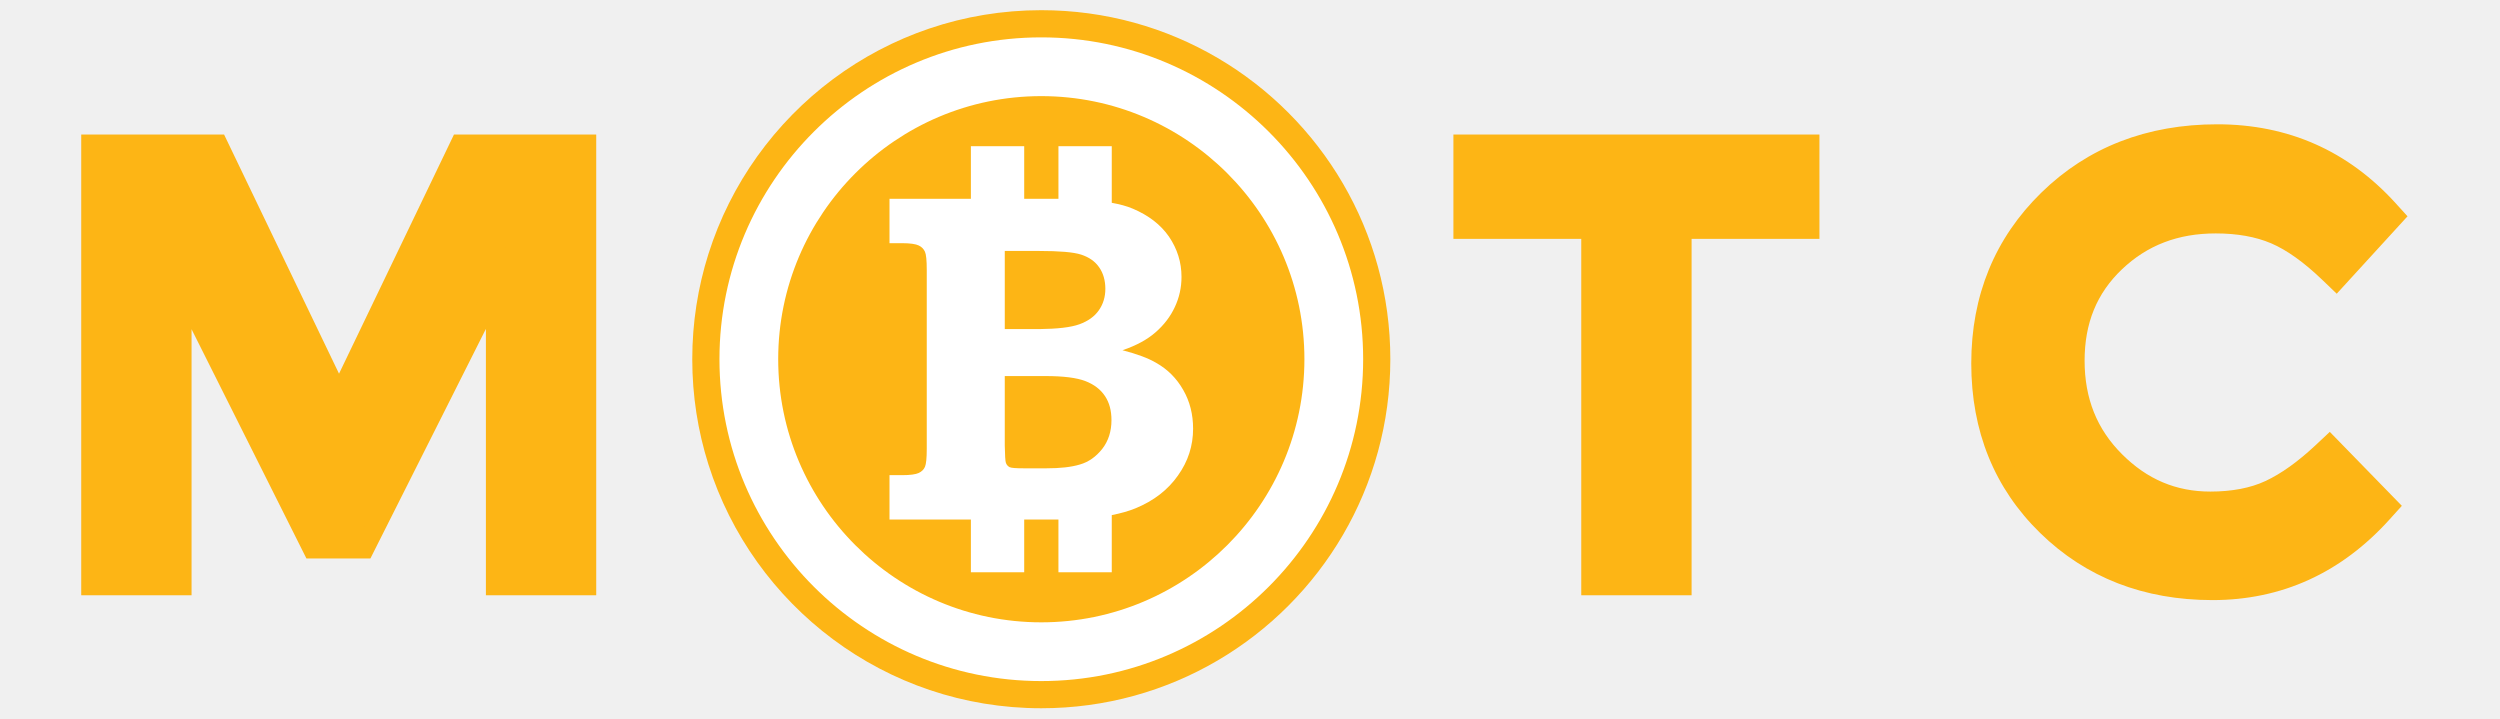
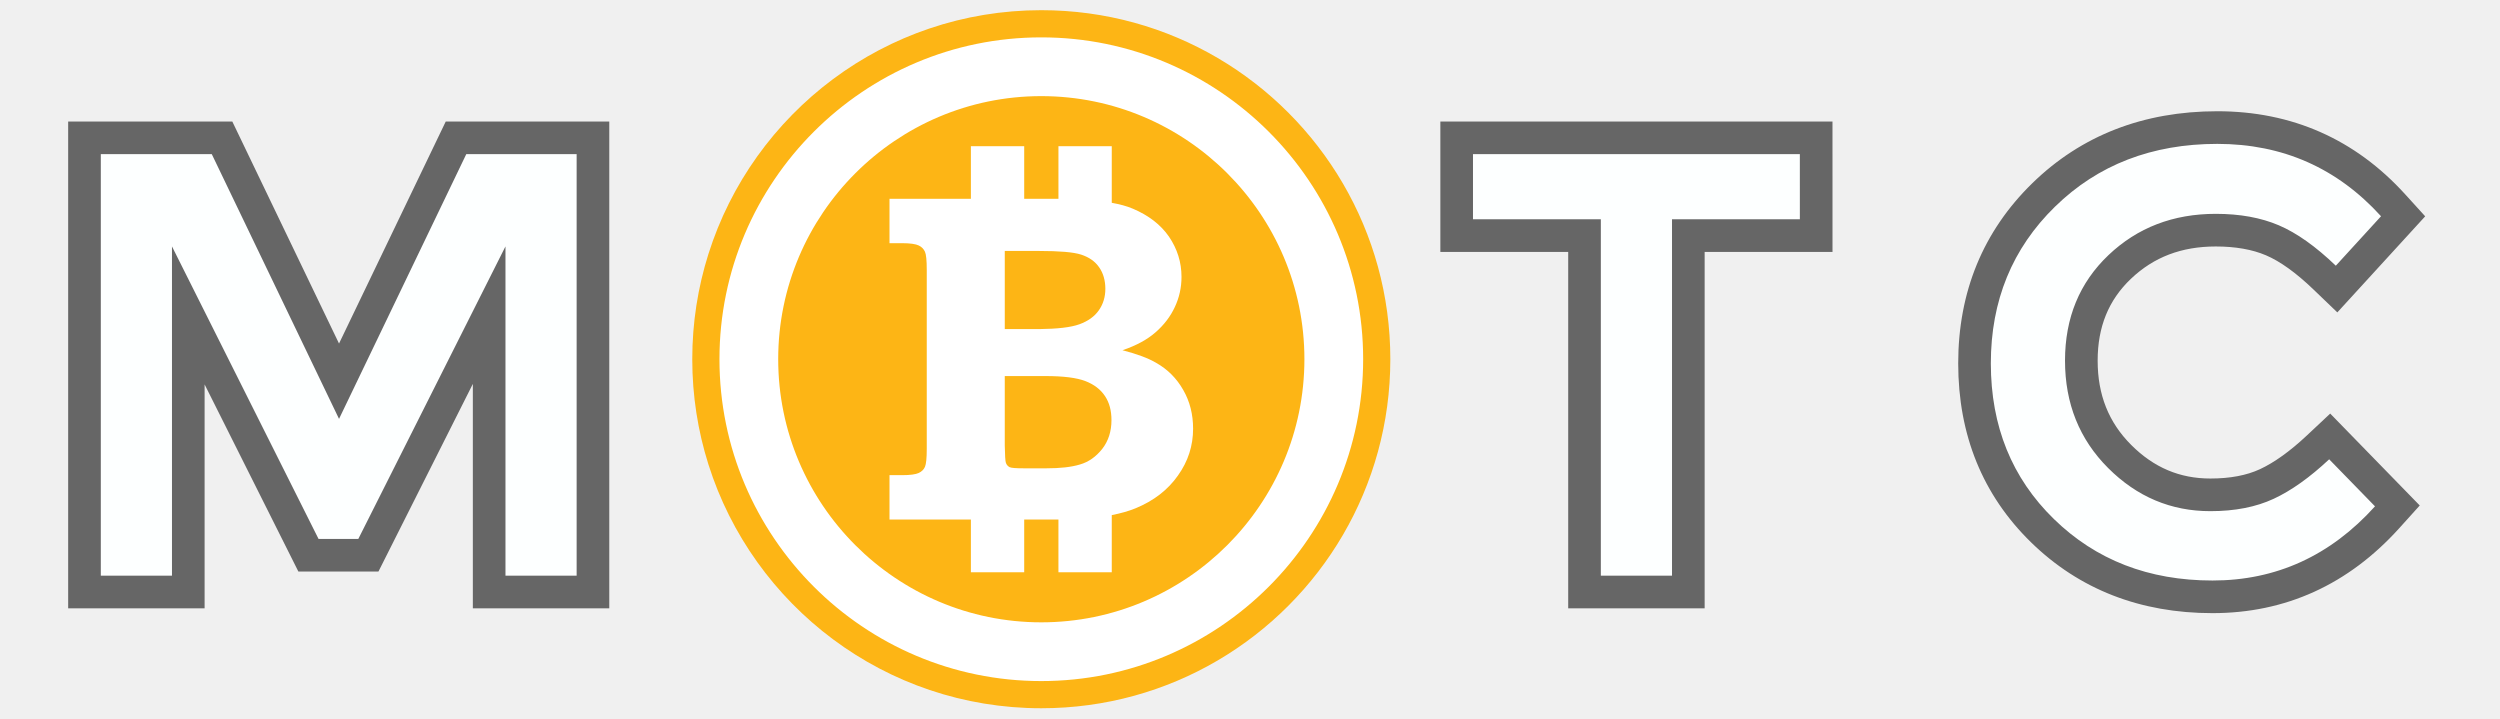
<svg xmlns="http://www.w3.org/2000/svg" version="1.1" id="Layer_1" x="0px" y="0px" width="766px" height="220.129px" viewBox="0 0 766 220.129" enable-background="new 0 0 766 220.129" xml:space="preserve">
  <g>
-     <polygon fill="#FDB515" points="151.877,179.393 151.877,88.139 111.64,168.12 95.743,168.12 55.692,88.185 55.692,179.393    27.889,179.393 27.889,44.229 66.776,44.229 103.878,121.423 140.98,44.229 179.681,44.229 179.681,179.393  " />
+     <polygon fill="#FDFFFF" points="149.877,181.393 149.877,96.564 112.873,170.12 94.508,170.12 57.692,96.641 57.692,181.393    25.889,181.393 25.889,42.229 68.034,42.229 103.878,116.806 139.723,42.229 181.681,42.229 181.681,181.393  " />
    <g>
-       <path fill="#FDB515" d="M176.681,47.229v129.164h-21.804V75.5l-45.086,89.62H97.595L52.692,75.5v100.893H30.889V47.229h34    l38.989,81.119l38.989-81.119H176.681 M182.681,41.229h-6h-33.814h-3.773l-1.634,3.401l-33.582,69.867L70.297,44.63l-1.634-3.401    h-3.773h-34h-6v6v129.164v6h6h21.803h6v-6v-75.523l33.539,66.938l1.66,3.312h3.705h12.196h3.698l1.662-3.304l33.726-67.039v75.615    v6h6h21.804h6v-6V47.229V41.229L182.681,41.229z" />
+       <path fill="#666666" d="M176.681,47.229v129.164h-21.804V75.5l-45.086,89.62H97.595L52.692,75.5v100.893H30.889V47.229h34    l38.989,81.119l38.989-81.119H176.681 M186.681,37.229h-10h-33.814h-6.289l-2.725,5.668l-29.976,62.367L73.902,42.897    l-2.725-5.668h-6.289h-34h-10v10v129.164v10h10h21.803h10v-10v-58.61L88.655,169.6l2.766,5.521h6.175h12.196h6.164l2.77-5.506    l26.153-51.985v58.764v10h10h21.804h10v-10V47.229V37.229L186.681,37.229z" />
    </g>
  </g>
  <g>
-     <polygon fill="#FDB515" points="487.497,179.393 487.497,70.186 448.323,70.186 448.323,44.229 554.474,44.229 554.477,70.186    515.303,70.186 515.303,179.393  " />
-     <path fill="#FDB515" d="M551.474,47.229l0.003,19.957h-39.174v109.207h-21.806V67.186h-39.174V47.229H551.474 M557.473,41.229   h-5.999h-100.15h-6v6v19.957v6h6h33.174v103.207v6h6h21.806h6v-6V73.186h33.174h6.001l-0.001-6.001l-0.003-19.957L557.473,41.229   L557.473,41.229z" />
+     <polygon fill="#FDFFFF" points="485.497,181.393 485.497,72.186 446.323,72.186 446.323,42.229 556.473,42.229 556.478,72.186    517.303,72.186 517.303,181.393  " />
+     <path fill="#666666" d="M551.474,47.229l0.003,19.957h-39.174v109.207h-21.806V67.186h-39.174V47.229H551.474 M561.473,37.229   h-9.999h-100.15h-10v10v19.957v10h10h29.174v99.207v10h10h21.806h10v-10V77.186h29.174h10.002l-0.002-10.001l-0.003-19.957   L561.473,37.229L561.473,37.229z" />
  </g>
  <g>
-     <path fill="#FDB515" d="M677.903,180.869c-20.248,0-37.305-6.629-50.695-19.703c-13.413-13.091-20.214-29.854-20.214-49.82   c0-19.964,6.926-36.851,20.585-50.189c13.638-13.318,31.065-20.07,51.801-20.07c20.804,0,38.43,7.791,52.389,23.157l1.839,2.024   l-17.775,19.437l-2.217-2.128c-5.871-5.634-11.444-9.599-16.563-11.786c-5.086-2.169-11.187-3.27-18.134-3.27   c-12.37,0-22.453,3.87-30.825,11.832c-8.325,7.921-12.372,17.787-12.372,30.163c0.006,12.414,4.041,22.479,12.338,30.771   c8.298,8.301,17.849,12.335,29.199,12.335c7.037,0,13.139-1.181,18.135-3.509c5.101-2.372,10.555-6.266,16.214-11.573l2.147-2.014   l18.061,18.538l-1.885,2.088C715.725,172.889,698.221,180.869,677.903,180.869z" />
-     <path fill="#FDB515" d="M679.38,44.086c20.019,0,36.739,7.392,50.168,22.174l-13.855,15.151   c-6.162-5.913-11.981-10.039-17.463-12.38c-5.482-2.339-11.919-3.511-19.312-3.511c-13.059,0-24.021,4.221-32.893,12.658   c-8.869,8.438-13.305,19.217-13.305,32.336c0.006,13.123,4.408,24.089,13.217,32.893c8.809,8.811,19.246,13.213,31.32,13.213   c7.514,0,13.979-1.263,19.401-3.789c5.42-2.521,11.088-6.56,17-12.104l14.043,14.414c-13.674,15.15-30.274,22.729-49.799,22.729   c-19.525,0-35.729-6.283-48.6-18.85c-12.873-12.564-19.31-28.457-19.31-47.674s6.56-35.229,19.681-48.043   C642.794,50.491,659.362,44.086,679.38,44.086 M679.38,38.086c-21.546,0-39.68,7.04-53.897,20.924   c-14.259,13.924-21.488,31.533-21.488,52.335c0,20.806,7.105,38.29,21.119,51.968c13.97,13.64,31.731,20.556,52.79,20.556   c21.202,0,39.455-8.313,54.253-24.708l3.77-4.178L732,150.954l-14.043-14.414l-4.108-4.217l-4.294,4.027   c-5.427,5.089-10.616,8.804-15.426,11.04c-4.601,2.144-10.275,3.229-16.871,3.229c-10.514,0-19.371-3.747-27.077-11.455   c-7.707-7.702-11.455-17.074-11.46-28.653c0-11.507,3.742-20.663,11.44-27.987c7.787-7.404,17.193-11.004,28.757-11.004   c6.54,0,12.245,1.02,16.957,3.03c4.784,2.043,10.055,5.808,15.663,11.19l4.435,4.255l4.147-4.536l13.855-15.151l3.69-4.036   l-3.677-4.048C719.438,46.208,701.064,38.086,679.38,38.086L679.38,38.086z" />
+     <path fill="#FDFFFF" d="M677.903,182.869c-20.788,0-38.314-6.82-52.093-20.272c-13.812-13.481-20.816-30.725-20.816-51.251   c0-20.523,7.129-37.891,21.188-51.62c14.024-13.695,31.923-20.64,53.198-20.64c21.391,0,39.515,8.011,53.869,23.812l3.064,3.374   l-20.388,22.294l-3.695-3.546c-5.696-5.466-11.067-9.298-15.965-11.39c-4.835-2.063-10.672-3.109-17.348-3.109   c-11.832,0-21.464,3.69-29.447,11.281c-7.906,7.522-11.75,16.915-11.75,28.713c0.005,11.855,3.85,21.458,11.751,29.357   c7.905,7.906,16.993,11.749,27.786,11.749c6.743,0,12.56-1.117,17.29-3.321c4.909-2.283,10.187-6.057,15.69-11.219l3.579-3.356   l20.738,21.286l-3.142,3.48C716.814,174.667,698.811,182.869,677.903,182.869z" />
+     <path fill="#666666" d="M679.38,44.086c20.019,0,36.739,7.392,50.168,22.174l-13.855,15.151   c-6.162-5.913-11.981-10.039-17.463-12.38c-5.482-2.339-11.919-3.511-19.312-3.511c-13.059,0-24.021,4.221-32.893,12.658   c-8.869,8.438-13.305,19.217-13.305,32.336c0.006,13.123,4.408,24.089,13.217,32.893c8.809,8.811,19.246,13.213,31.32,13.213   c7.514,0,13.979-1.263,19.401-3.789c5.42-2.521,11.088-6.56,17-12.104l14.043,14.414c-13.674,15.15-30.274,22.729-49.799,22.729   c-19.525,0-35.729-6.283-48.6-18.85c-12.873-12.564-19.31-28.457-19.31-47.674s6.56-35.229,19.681-48.043   C642.794,50.491,659.362,44.086,679.38,44.086 M679.38,34.086c-22.627,0-41.701,7.423-56.691,22.062   c-15.059,14.706-22.694,33.276-22.694,55.197c0,21.924,7.511,40.372,22.325,54.83c14.743,14.395,33.444,21.693,55.584,21.693   c22.382,0,41.635-8.757,57.223-26.028l6.283-6.962l-6.544-6.717l-14.043-14.414l-6.848-7.027l-7.156,6.712   c-5.116,4.798-9.953,8.274-14.376,10.331c-4.07,1.896-9.177,2.856-15.185,2.856c-9.398,0-17.33-3.363-24.248-10.283   c-6.92-6.916-10.284-15.363-10.289-25.827c0-10.351,3.336-18.559,10.197-25.087c7.007-6.663,15.513-9.902,26-9.902   c5.997,0,11.175,0.912,15.387,2.709c4.338,1.852,9.205,5.351,14.464,10.397l7.391,7.092l6.913-7.559l13.855-15.151l6.15-6.727   l-6.129-6.746C721.608,42.648,702.239,34.086,679.38,34.086L679.38,34.086z" />
  </g>
  <g>
    <path fill="#FDB515" d="M411.479,56.238C392.938,24.47,358.497,3.121,319.054,3.121c-47.842,0-88.345,31.422-102.008,74.751   c-3.204,10.161-4.936,20.976-4.936,32.193c0,11.217,1.73,22.033,4.936,32.191c13.663,43.328,54.166,74.752,102.008,74.752   c39.442,0,73.885-21.352,92.423-53.115c9.229-15.812,14.521-34.201,14.521-53.828C425.999,90.438,420.707,72.051,411.479,56.238z" />
    <g>
      <path fill="#FFFFFF" d="M319.046,11.449c-54.371,0-98.605,44.234-98.605,98.604c0,54.383,44.234,98.627,98.605,98.627    c54.383,0,98.625-44.244,98.625-98.627C417.671,55.684,373.429,11.449,319.046,11.449z M319.046,190.682    c-44.446,0-80.605-36.168-80.605-80.626c0-44.445,36.16-80.604,80.605-80.604c44.457,0,80.625,36.159,80.625,80.604    C399.671,154.514,363.503,190.682,319.046,190.682z" />
      <path fill="#FFFFFF" d="M354.312,111.219c-2.393-1.443-5.854-2.727-10.383-3.91c4.246-1.439,7.613-3.271,10.158-5.513    c2.564-2.242,4.531-4.808,5.883-7.724c1.369-2.916,2.043-5.992,2.043-9.229c0-4.454-1.271-8.557-3.838-12.338    c-2.576-3.715-6.289-6.536-11.066-8.559c-1.855-0.799-4.059-1.375-6.465-1.806V44.787h-16.338v16.135h-10.49V44.787h-16.336    v16.135h-24.938v13.586h3.839c2.516,0,4.245,0.273,5.125,0.708c0.913,0.432,1.541,1.104,1.902,1.922    c0.363,0.768,0.551,2.644,0.551,5.576v54.8c0,2.865-0.188,4.678-0.551,5.527c-0.361,0.832-0.99,1.439-1.902,1.873    c-0.912,0.432-2.608,0.676-5.125,0.676h-3.839v13.586h24.938v16.168h16.336v-16.168h9.281c0.395,0,0.801,0,1.207,0v16.168h16.34    v-17.516c2.754-0.541,5.145-1.221,7.201-2.051c5.678-2.324,10-5.688,13.07-10.062c3.127-4.371,4.65-9.148,4.65-14.373    c0-4.355-0.988-8.332-3.02-11.855C360.522,115.926,357.769,113.172,354.312,111.219z M307.86,76.895h10.568    c6.164,0,10.473,0.354,12.844,1.121c2.439,0.8,4.268,2.083,5.521,3.909c1.26,1.796,1.887,4.039,1.887,6.571    c0,2.501-0.676,4.711-2.012,6.601c-1.32,1.891-3.303,3.3-5.941,4.261c-2.674,0.964-6.73,1.411-12.299,1.478h-10.566v-23.94    L307.86,76.895L307.86,76.895z M337.735,137.529c-1.9,2.402-4.184,4.035-6.889,4.804c-2.672,0.803-6.062,1.155-10.156,1.155    h-7.061c-2.344,0-3.758-0.096-4.291-0.354c-0.537-0.288-0.928-0.704-1.148-1.375c-0.174-0.481-0.268-2.245-0.33-5.288v-21.246    h12.469c5.473,0,9.545,0.51,12.217,1.534c2.674,1.029,4.67,2.564,6.01,4.584c1.354,2.021,1.998,4.453,1.998,7.402    C340.554,132.143,339.626,135.092,337.735,137.529z" />
    </g>
  </g>
</svg>
